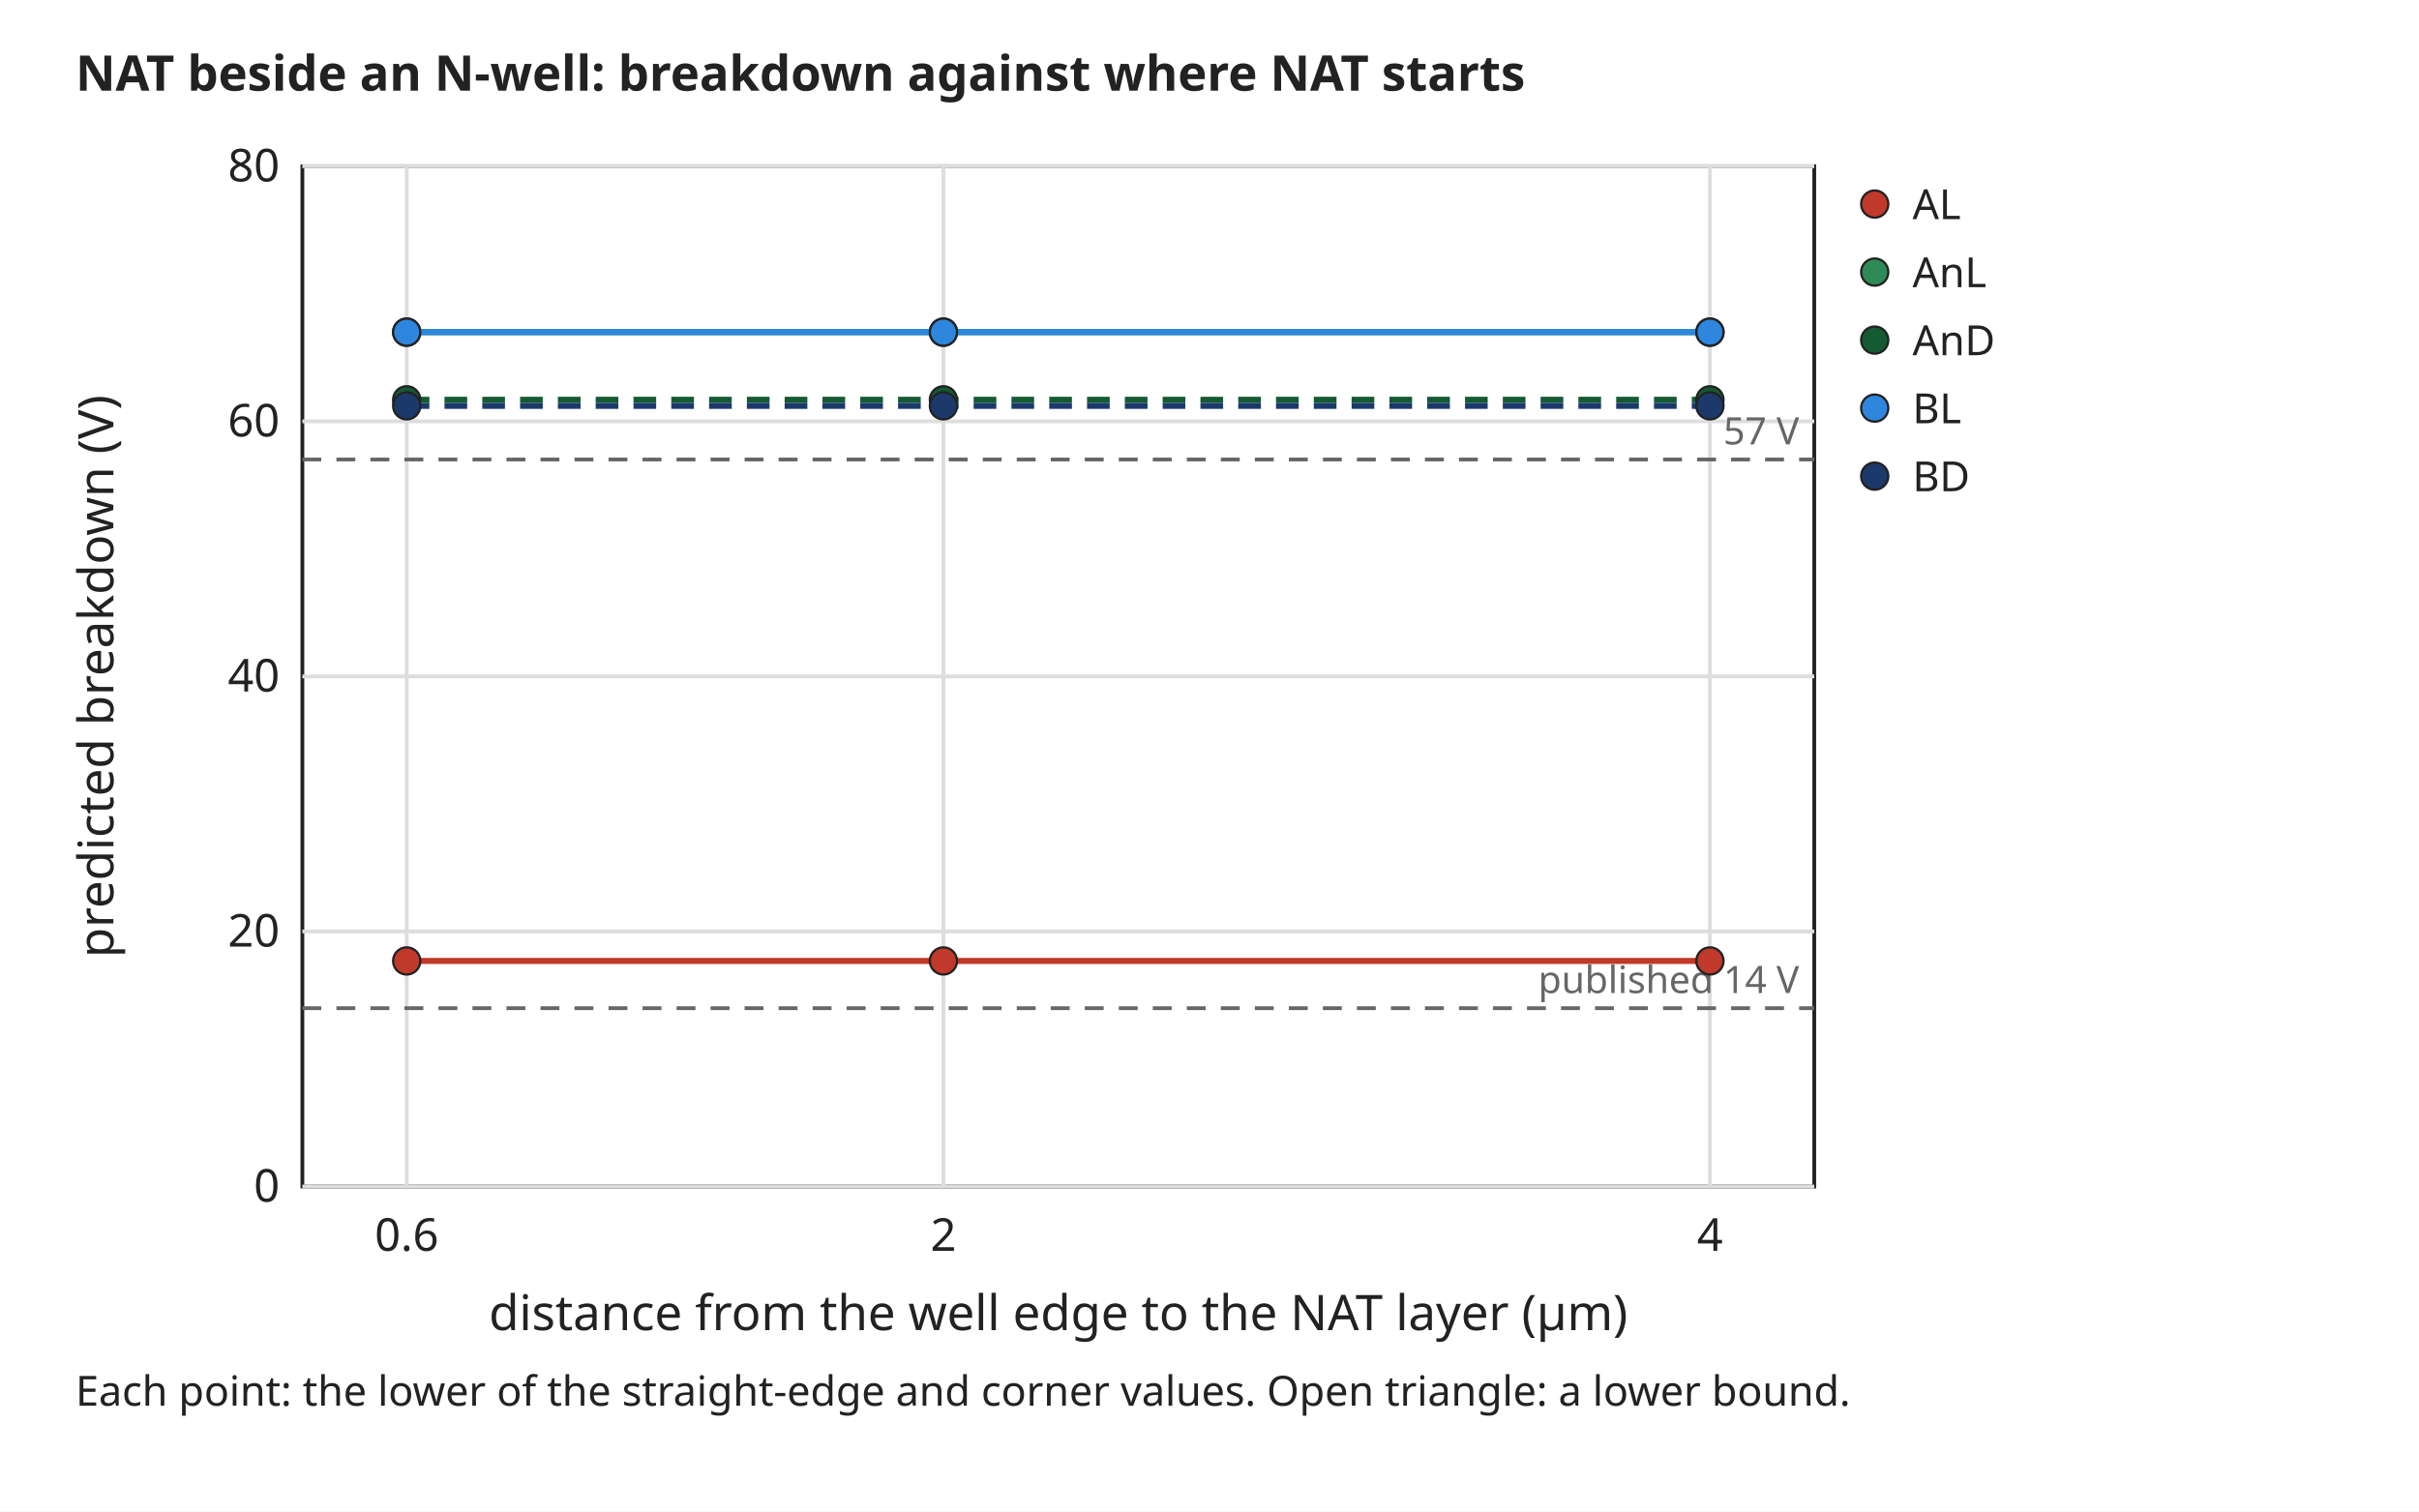
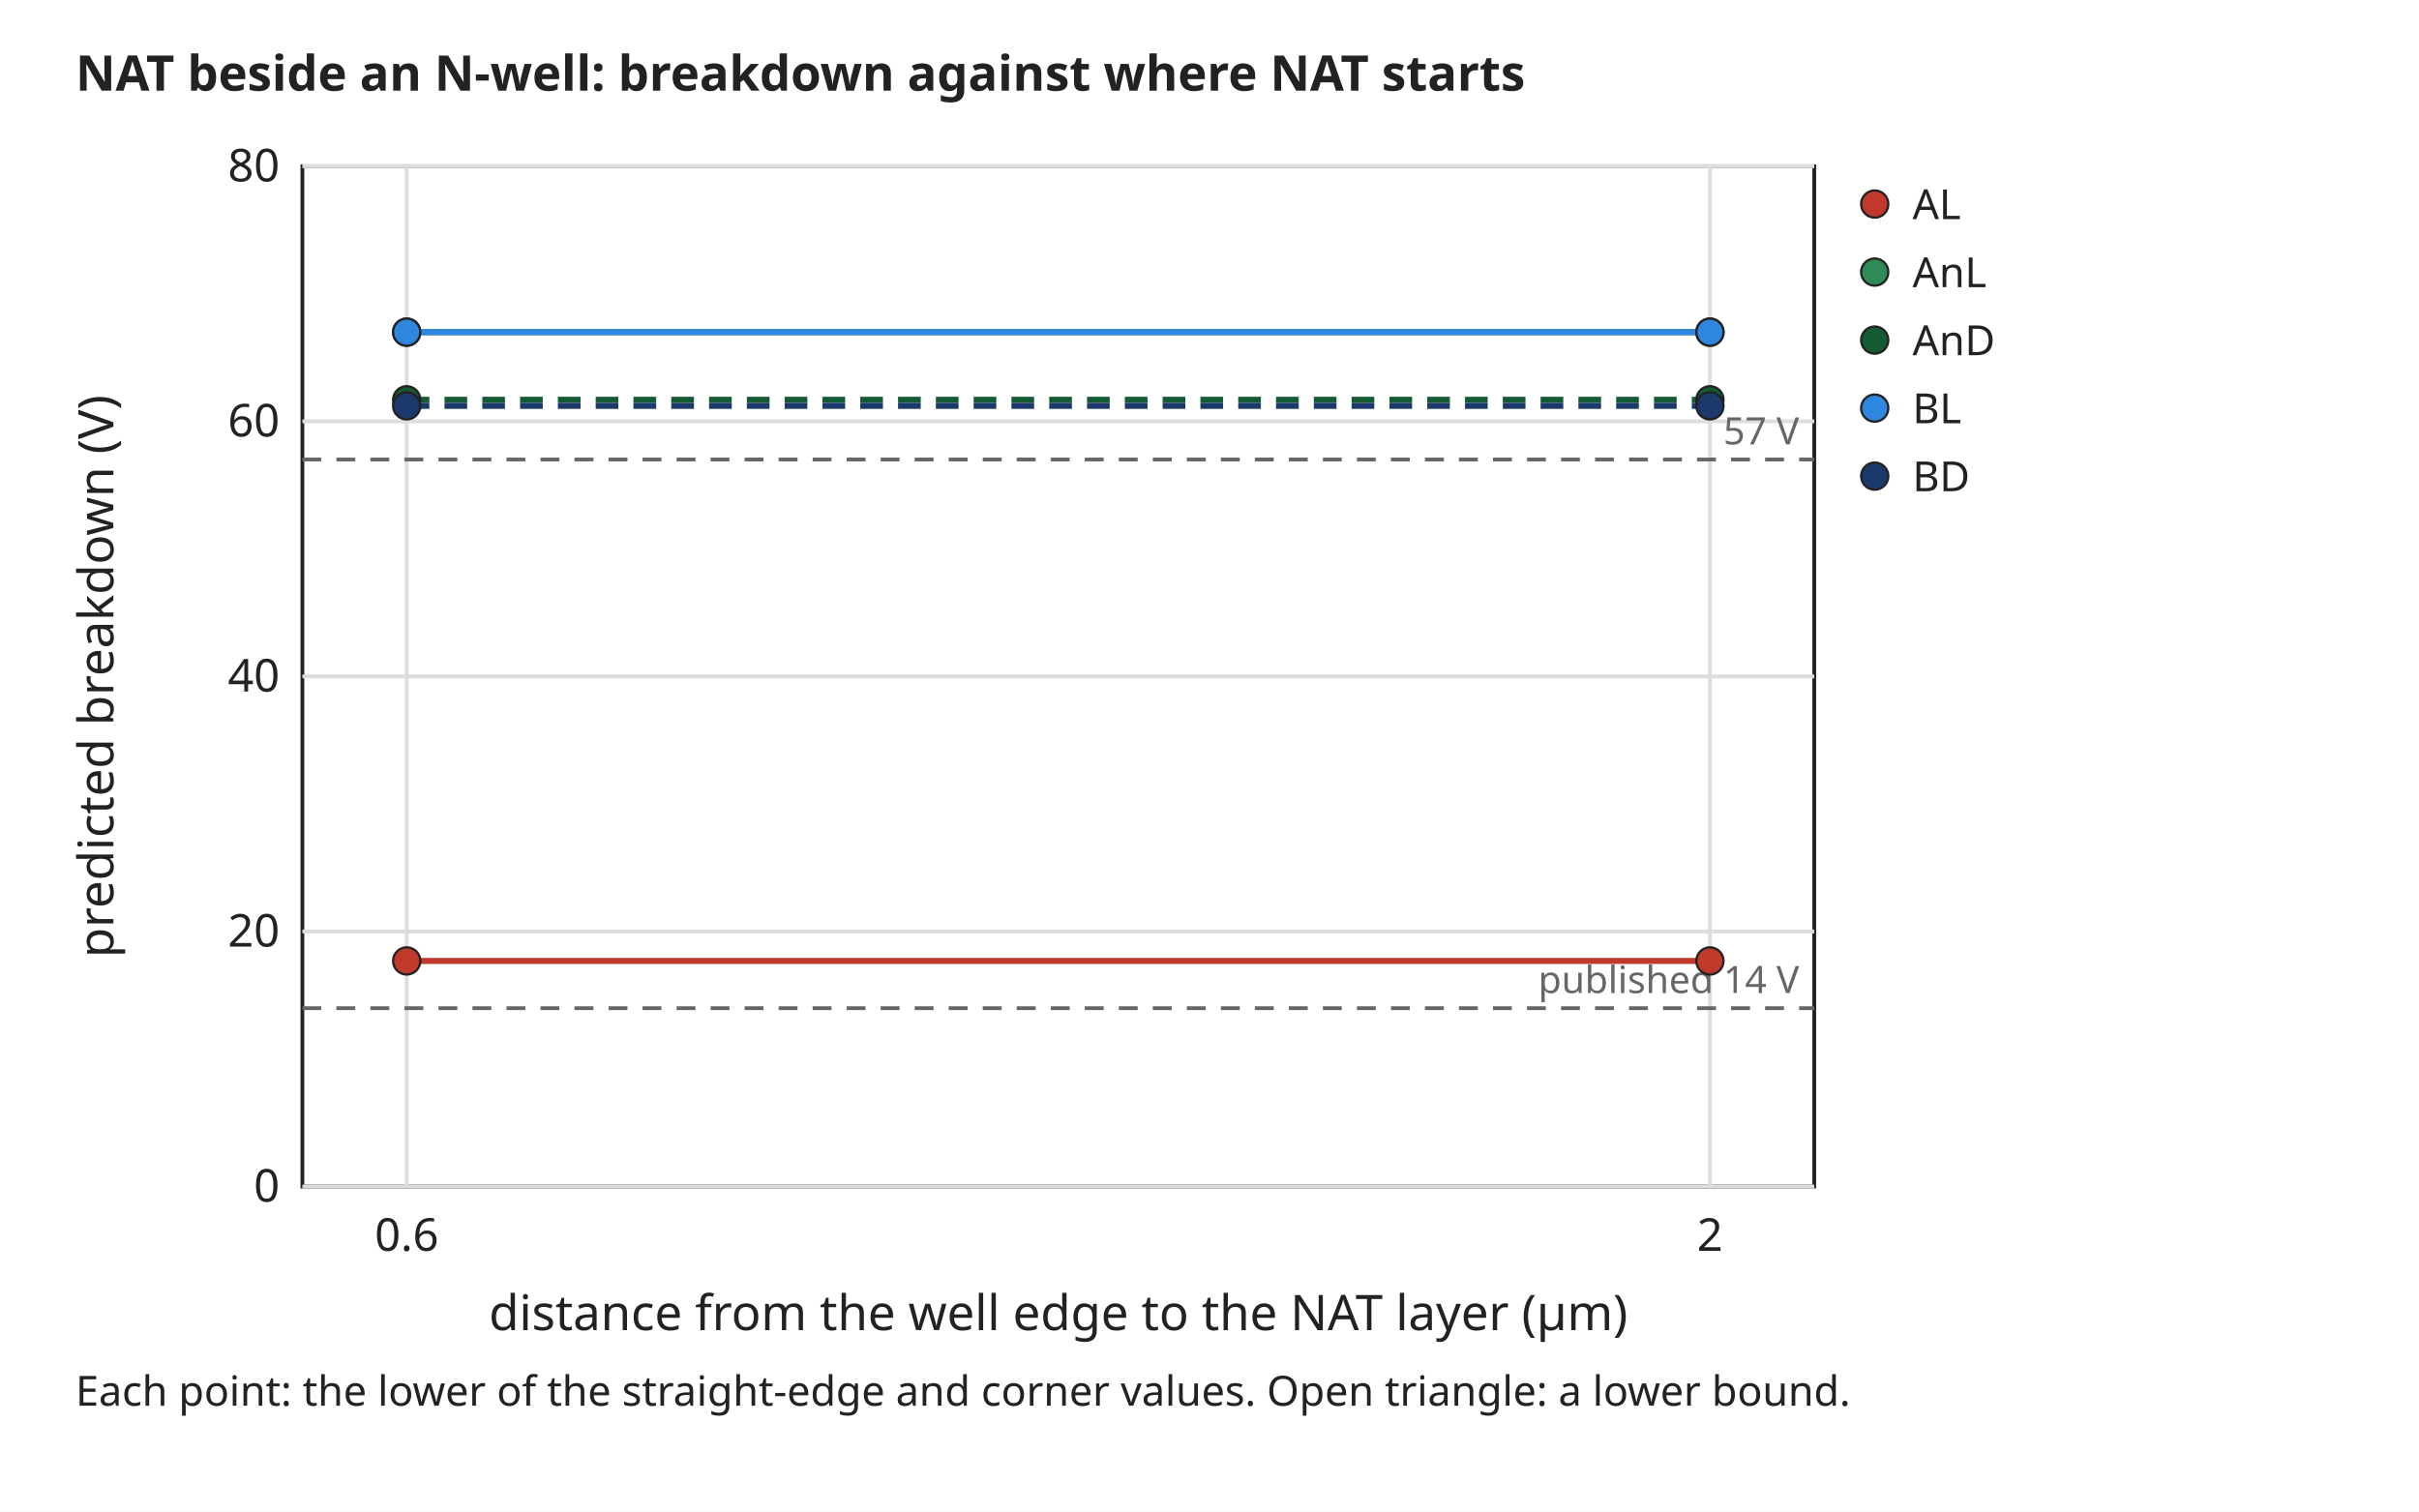
<svg xmlns="http://www.w3.org/2000/svg" width="640" height="400" viewBox="0 0 640 400" font-family="sans-serif" font-size="13">
  <rect width="640" height="400" fill="white" />
  <text x="20" y="24" text-anchor="start" font-size="13" font-weight="bold" fill="#222222">NAT beside an N-well: breakdown against where NAT starts</text>
  <rect x="80" y="44" width="400" height="270" rx="0" fill="none" stroke="#222222" />
  <line x1="107.6" y1="44" x2="107.6" y2="314" stroke="#dddddd" stroke-width="1" />
  <text x="107.6" y="331" text-anchor="middle" font-size="12" font-weight="normal" fill="#222222">0.6</text>
-   <line x1="249.6" y1="44" x2="249.6" y2="314" stroke="#dddddd" stroke-width="1" />
-   <text x="249.6" y="331" text-anchor="middle" font-size="12" font-weight="normal" fill="#222222">2</text>
  <line x1="452.4" y1="44" x2="452.4" y2="314" stroke="#dddddd" stroke-width="1" />
-   <text x="452.4" y="331" text-anchor="middle" font-size="12" font-weight="normal" fill="#222222">4</text>
+   <text x="452.4" y="331" text-anchor="middle" font-size="12" font-weight="normal" fill="#222222">2</text>
  <line x1="80" y1="314.0" x2="480" y2="314.0" stroke="#dddddd" stroke-width="1" />
  <text x="74" y="318.0" text-anchor="end" font-size="12" font-weight="normal" fill="#222222">0</text>
  <line x1="80" y1="246.5" x2="480" y2="246.5" stroke="#dddddd" stroke-width="1" />
  <text x="74" y="250.5" text-anchor="end" font-size="12" font-weight="normal" fill="#222222">20</text>
  <line x1="80" y1="179.0" x2="480" y2="179.0" stroke="#dddddd" stroke-width="1" />
  <text x="74" y="183.0" text-anchor="end" font-size="12" font-weight="normal" fill="#222222">40</text>
  <line x1="80" y1="111.5" x2="480" y2="111.5" stroke="#dddddd" stroke-width="1" />
  <text x="74" y="115.5" text-anchor="end" font-size="12" font-weight="normal" fill="#222222">60</text>
  <line x1="80" y1="44.0" x2="480" y2="44.0" stroke="#dddddd" stroke-width="1" />
  <text x="74" y="48.0" text-anchor="end" font-size="12" font-weight="normal" fill="#222222">80</text>
  <text x="280.0" y="352" text-anchor="middle" font-size="13" font-weight="normal" fill="#222222">distance from the well edge to the NAT layer (µm)</text>
  <text x="30" y="179.0" text-anchor="middle" font-size="13" font-weight="normal" fill="#222222" transform="rotate(-90 30 179.0)">predicted breakdown (V)</text>
  <line x1="80" y1="266.8" x2="480" y2="266.8" stroke="#666666" stroke-width="1" stroke-dasharray="5 4" />
  <text x="476" y="262.8" text-anchor="end" font-size="10" font-weight="normal" fill="#666666">published 14 V</text>
  <line x1="80" y1="121.6" x2="480" y2="121.6" stroke="#666666" stroke-width="1" stroke-dasharray="5 4" />
  <text x="476" y="117.6" text-anchor="end" font-size="10" font-weight="normal" fill="#666666">57 V</text>
-   <polyline points="107.6,254.3 249.6,254.3 452.4,254.3" stroke="#c0392b" stroke-width="1.6" fill="none" />
+   <polyline points="107.6,254.3 452.4,254.3" stroke="#c0392b" stroke-width="1.6" fill="none" />
  <circle cx="107.6" cy="254.3" r="3.6" fill="#c0392b" stroke="#222222" stroke-width="0.6" />
-   <circle cx="249.6" cy="254.3" r="3.6" fill="#c0392b" stroke="#222222" stroke-width="0.6" />
  <circle cx="452.4" cy="254.3" r="3.6" fill="#c0392b" stroke="#222222" stroke-width="0.6" />
  <circle cx="496.0" cy="54.0" r="3.6" fill="#c0392b" stroke="#222222" stroke-width="0.6" />
  <text x="506" y="58" text-anchor="start" font-size="11" font-weight="normal" fill="#222222">AL</text>
-   <polyline points="107.6,87.9 249.6,87.9 452.4,87.9" stroke="#2e8b57" stroke-width="1.6" fill="none" />
+   <polyline points="107.6,87.9 452.4,87.9" stroke="#2e8b57" stroke-width="1.6" fill="none" />
  <circle cx="107.6" cy="87.9" r="3.6" fill="#2e8b57" stroke="#222222" stroke-width="0.6" />
-   <circle cx="249.6" cy="87.9" r="3.6" fill="#2e8b57" stroke="#222222" stroke-width="0.6" />
  <circle cx="452.4" cy="87.9" r="3.6" fill="#2e8b57" stroke="#222222" stroke-width="0.6" />
  <circle cx="496.0" cy="72.0" r="3.6" fill="#2e8b57" stroke="#222222" stroke-width="0.6" />
  <text x="506" y="76" text-anchor="start" font-size="11" font-weight="normal" fill="#222222">AnL</text>
-   <polyline points="107.6,105.8 249.6,105.8 452.4,105.8" stroke="#145a32" stroke-width="1.6" fill="none" stroke-dasharray="6 4" />
+   <polyline points="107.6,105.8 452.4,105.8" stroke="#145a32" stroke-width="1.6" fill="none" stroke-dasharray="6 4" />
  <circle cx="107.6" cy="105.8" r="3.6" fill="#145a32" stroke="#222222" stroke-width="0.6" />
-   <circle cx="249.6" cy="105.8" r="3.6" fill="#145a32" stroke="#222222" stroke-width="0.6" />
  <circle cx="452.4" cy="105.8" r="3.6" fill="#145a32" stroke="#222222" stroke-width="0.6" />
  <circle cx="496.0" cy="90.0" r="3.6" fill="#145a32" stroke="#222222" stroke-width="0.6" />
  <text x="506" y="94" text-anchor="start" font-size="11" font-weight="normal" fill="#222222">AnD</text>
-   <polyline points="107.6,87.9 249.6,87.9 452.4,87.9" stroke="#2e86de" stroke-width="1.6" fill="none" />
+   <polyline points="107.6,87.9 452.4,87.9" stroke="#2e86de" stroke-width="1.6" fill="none" />
  <circle cx="107.6" cy="87.9" r="3.6" fill="#2e86de" stroke="#222222" stroke-width="0.6" />
-   <circle cx="249.6" cy="87.9" r="3.6" fill="#2e86de" stroke="#222222" stroke-width="0.6" />
  <circle cx="452.4" cy="87.9" r="3.6" fill="#2e86de" stroke="#222222" stroke-width="0.6" />
  <circle cx="496.0" cy="108.0" r="3.6" fill="#2e86de" stroke="#222222" stroke-width="0.6" />
  <text x="506" y="112" text-anchor="start" font-size="11" font-weight="normal" fill="#222222">BL</text>
-   <polyline points="107.6,107.4 249.6,107.4 452.4,107.4" stroke="#1b3a6b" stroke-width="1.6" fill="none" stroke-dasharray="6 4" />
+   <polyline points="107.6,107.4 452.4,107.4" stroke="#1b3a6b" stroke-width="1.6" fill="none" stroke-dasharray="6 4" />
  <circle cx="107.6" cy="107.4" r="3.6" fill="#1b3a6b" stroke="#222222" stroke-width="0.6" />
-   <circle cx="249.6" cy="107.4" r="3.6" fill="#1b3a6b" stroke="#222222" stroke-width="0.6" />
  <circle cx="452.4" cy="107.4" r="3.6" fill="#1b3a6b" stroke="#222222" stroke-width="0.6" />
  <circle cx="496.0" cy="126.0" r="3.6" fill="#1b3a6b" stroke="#222222" stroke-width="0.6" />
  <text x="506" y="130" text-anchor="start" font-size="11" font-weight="normal" fill="#222222">BD</text>
  <text x="20" y="372" text-anchor="start" font-size="11" font-weight="normal" fill="#222222">Each point: the lower of the straight-edge and corner values. Open triangle: a lower bound.</text>
  <text x="20" y="388" text-anchor="start" font-size="11" font-weight="normal" fill="#222222" />
</svg>
